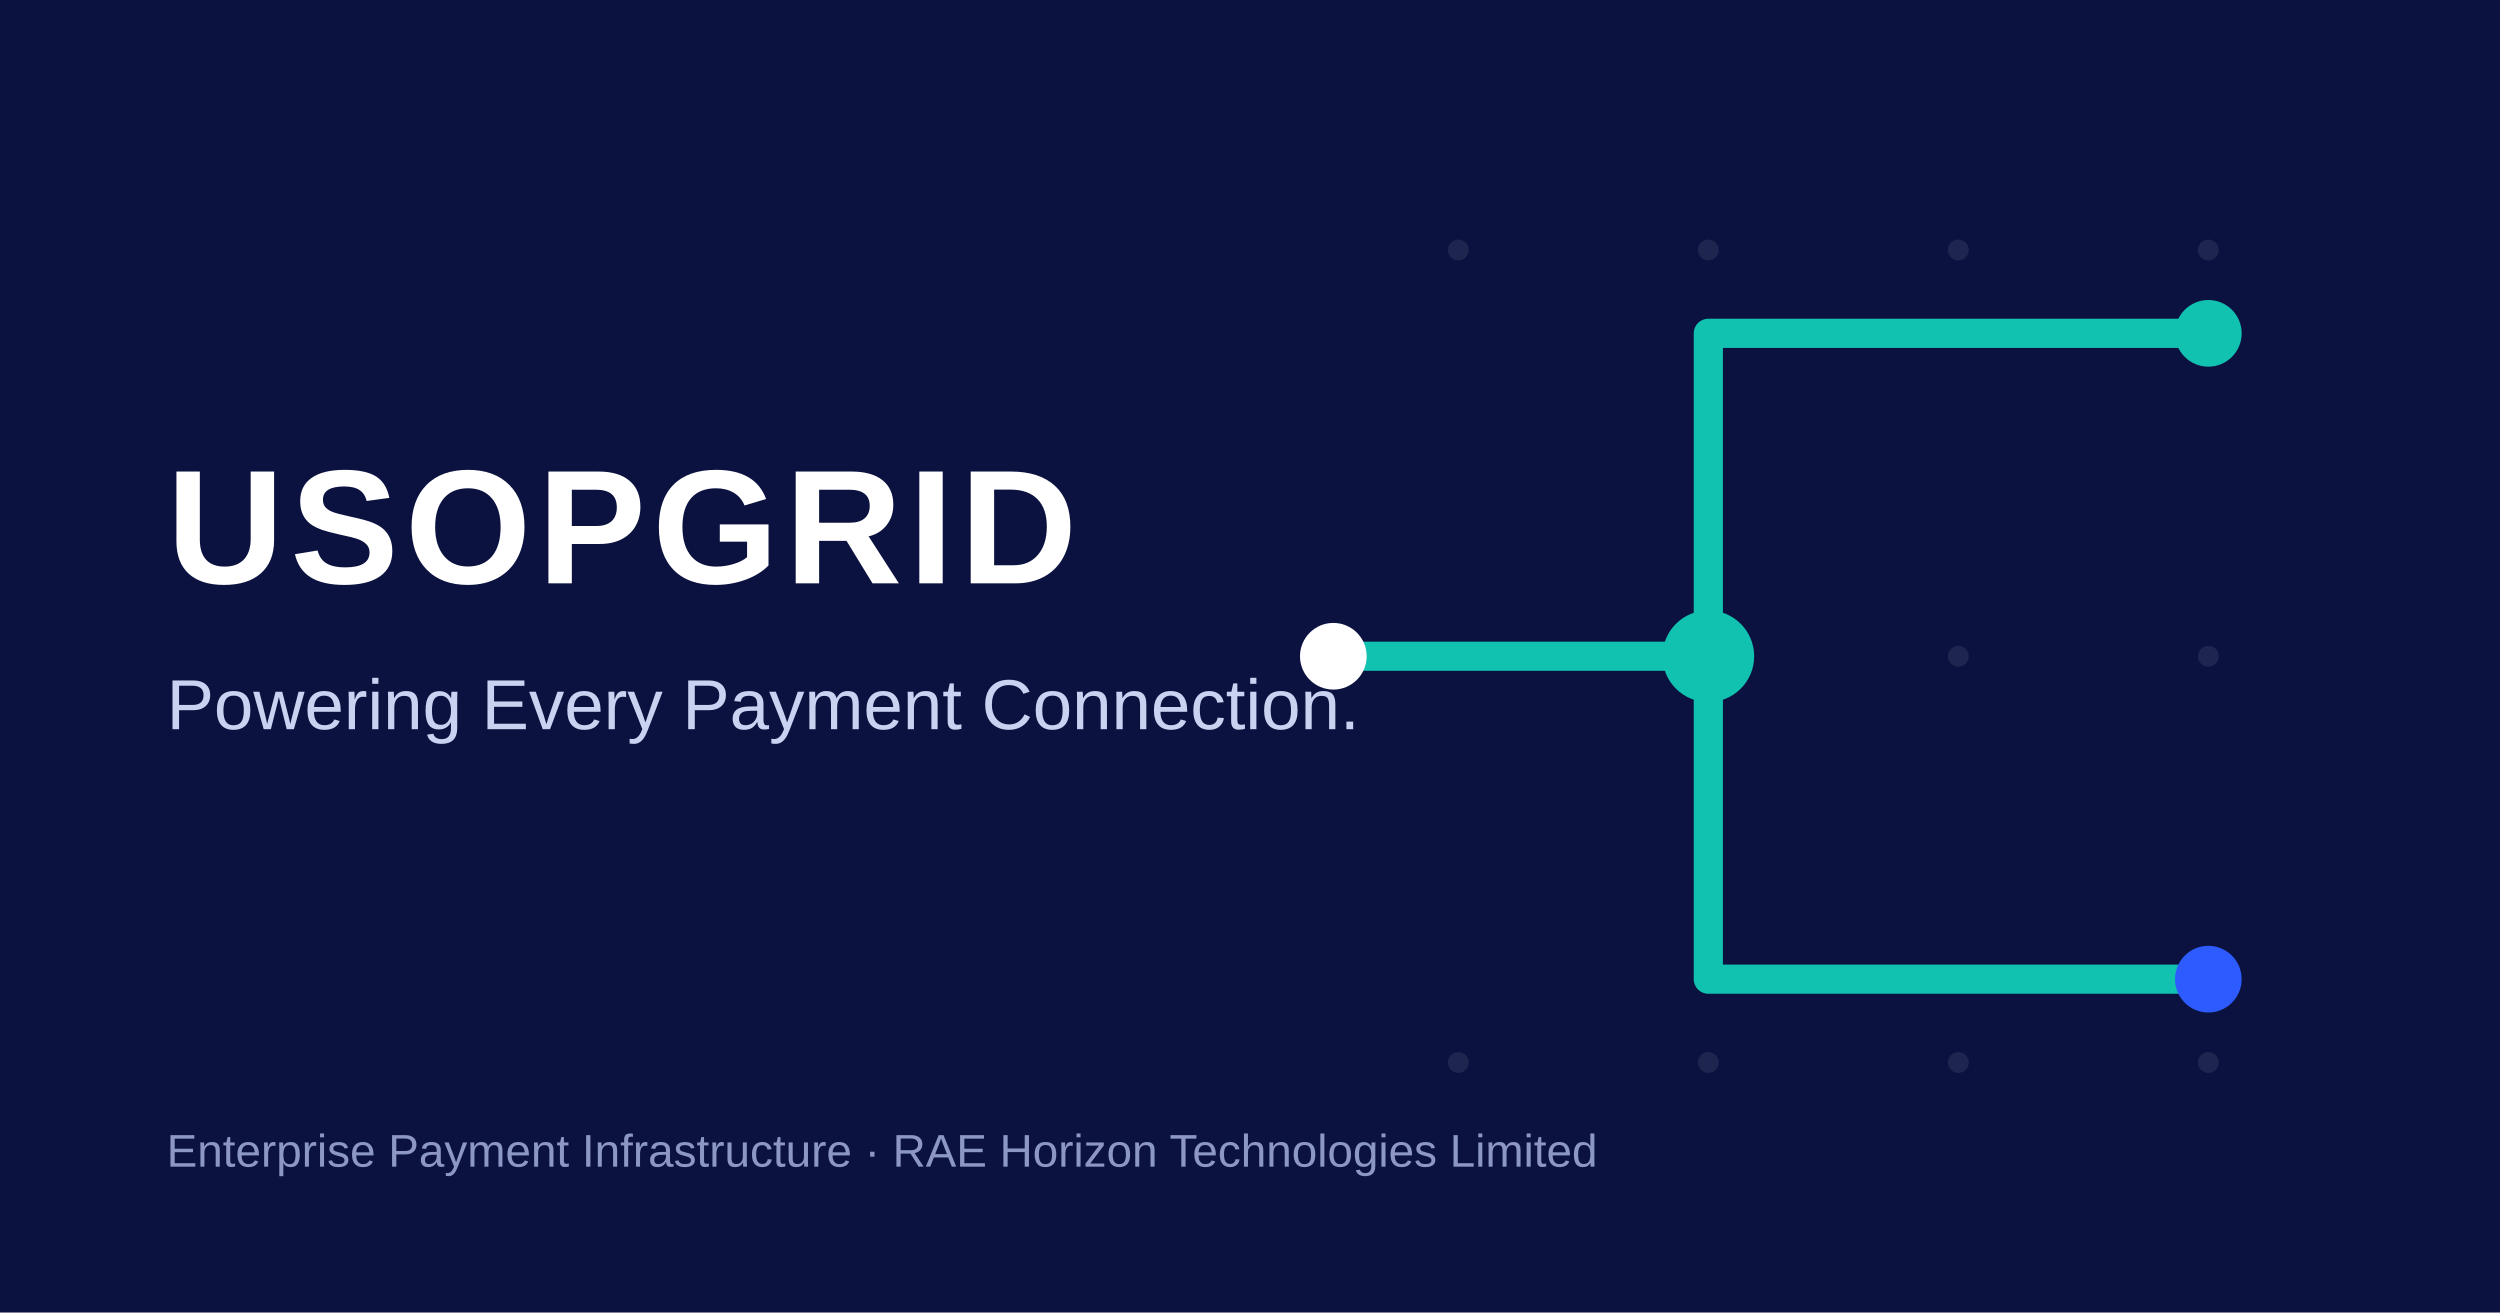
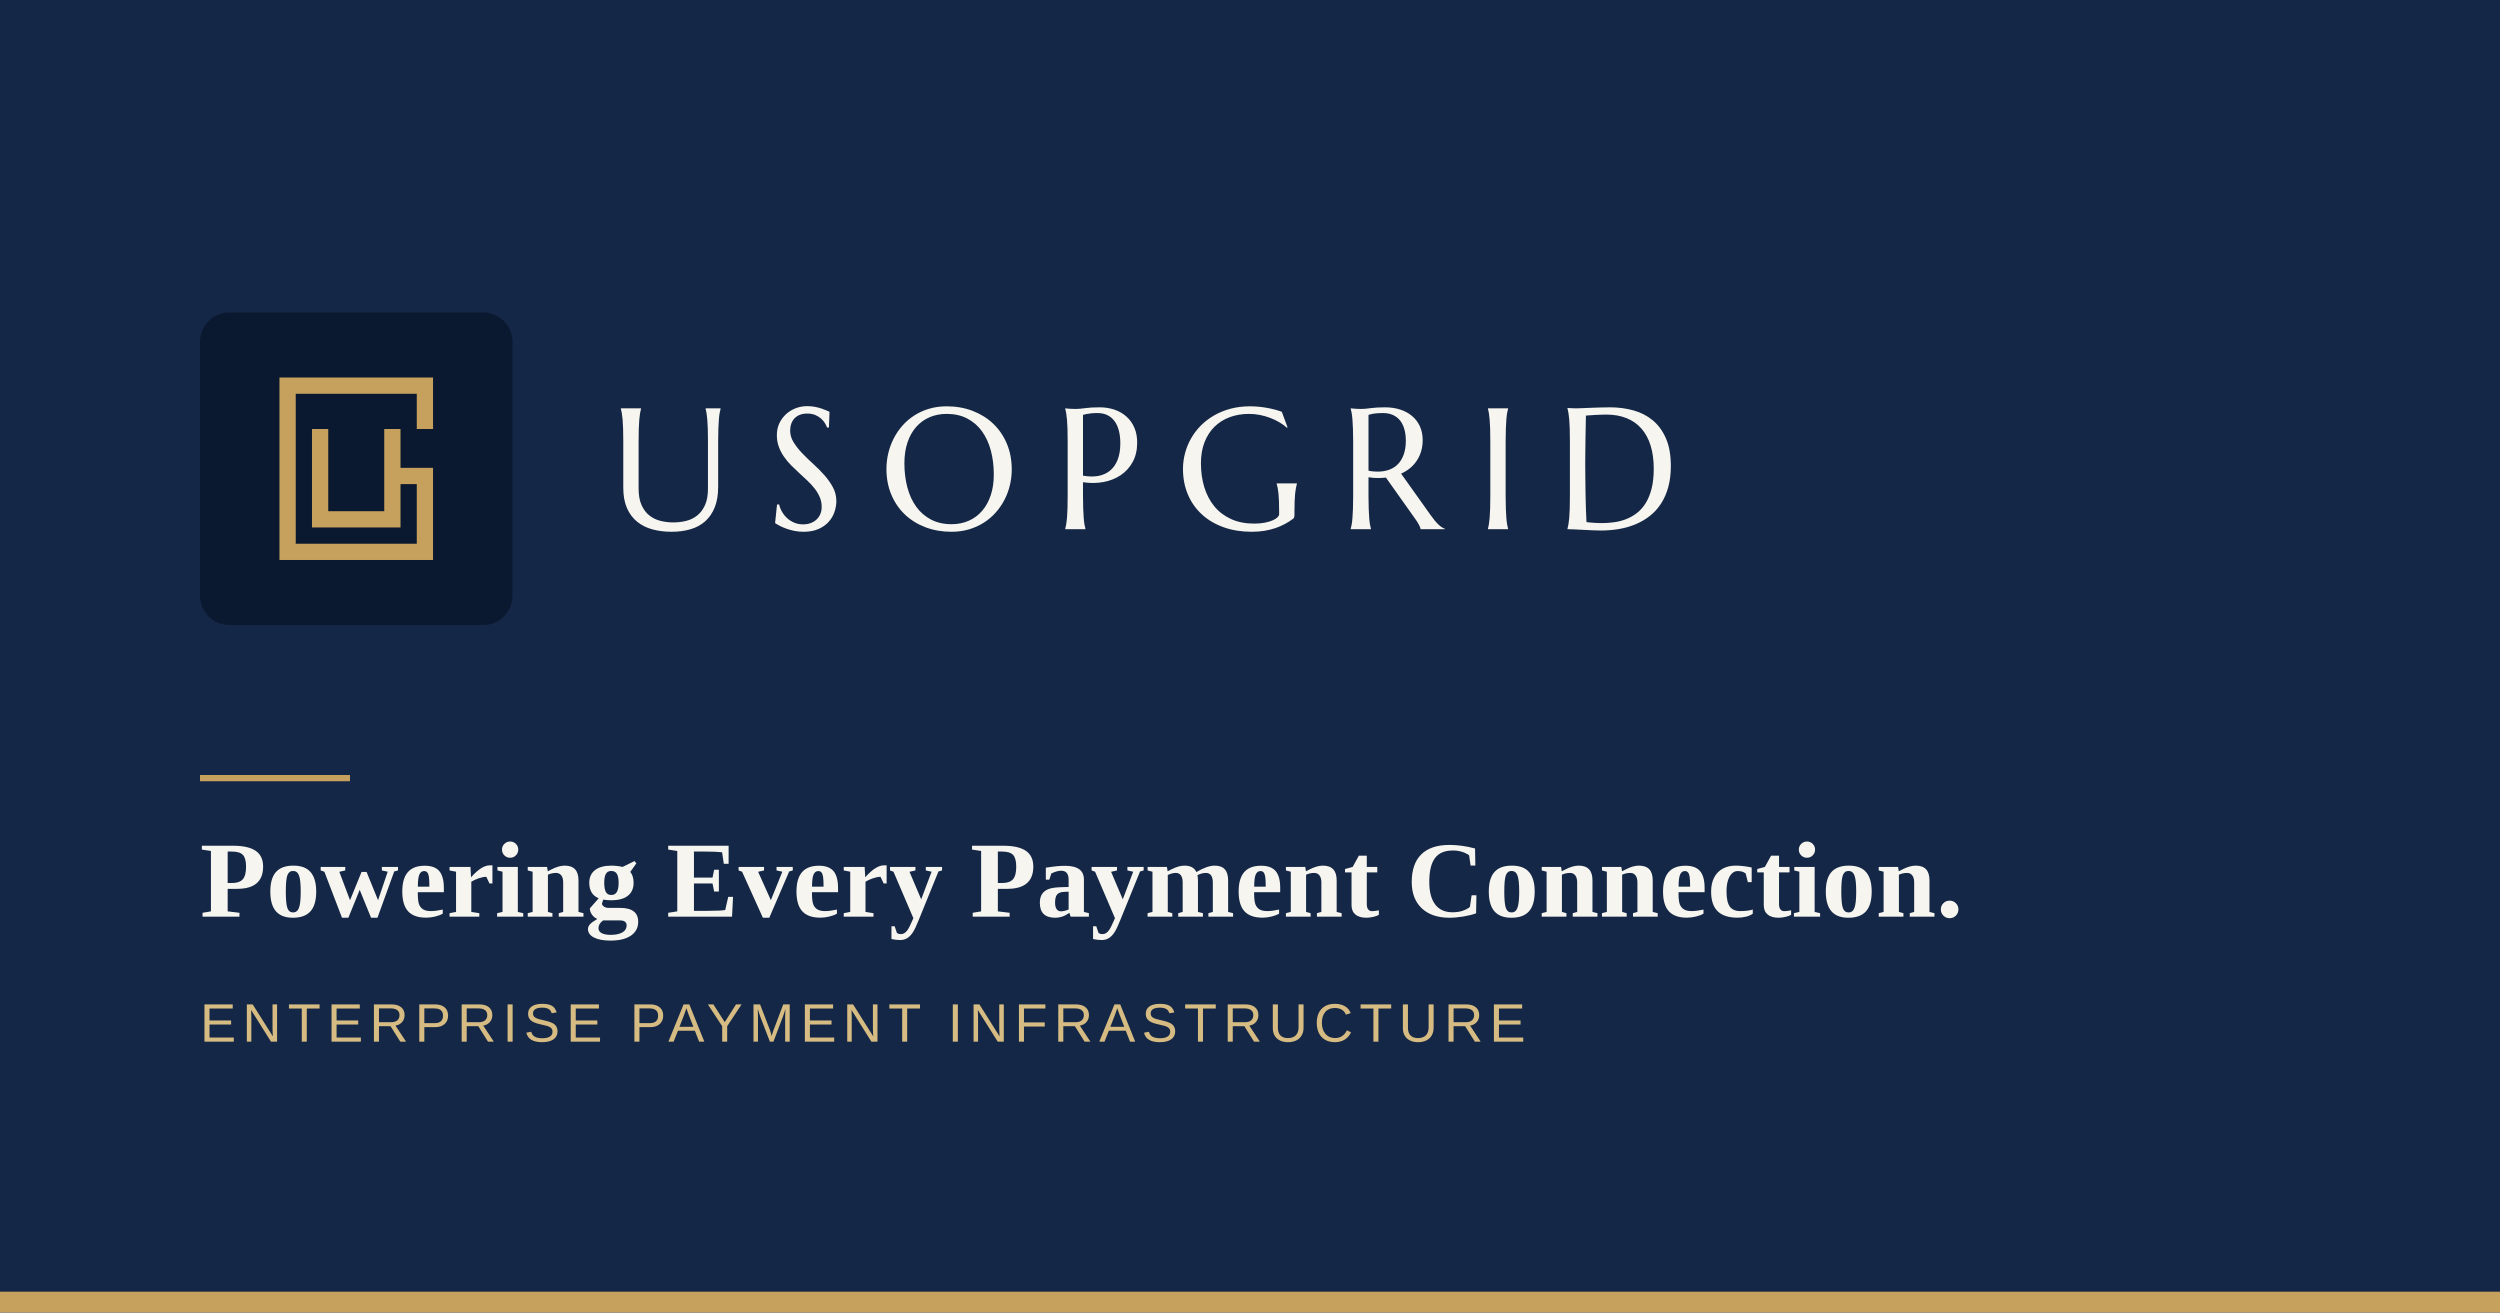
- <svg xmlns="http://www.w3.org/2000/svg" viewBox="0 0 1200 630">
-   <rect width="1200" height="630" fill="#0B1240" />
-   <g fill="#FFFFFF" opacity=".08">
-     <circle cx="700" cy="120" r="5" />
-     <circle cx="820" cy="120" r="5" />
-     <circle cx="940" cy="120" r="5" />
-     <circle cx="1060" cy="120" r="5" />
-     <circle cx="700" cy="315" r="5" />
-     <circle cx="820" cy="315" r="5" />
-     <circle cx="940" cy="315" r="5" />
-     <circle cx="1060" cy="315" r="5" />
-     <circle cx="700" cy="510" r="5" />
-     <circle cx="820" cy="510" r="5" />
-     <circle cx="940" cy="510" r="5" />
-     <circle cx="1060" cy="510" r="5" />
+ <svg xmlns="http://www.w3.org/2000/svg" viewBox="0 0 1200.00 630.00" width="1200" height="630" role="img" aria-label="USOPGRID — Powering Every Payment Connection.">
+   <rect width="1200" height="630" fill="#142746" />
+   <rect x="0" y="620" width="1200" height="10" fill="#C5A15D" />
+   <g transform="translate(96 150)">
+     <rect width="150" height="150" rx="14.062" fill="#0B1930" />
+     <g transform="translate(75 75) scale(1.73438) translate(-32 -32)">
+       <path d="M51 21V9H13V55H51V34H42" fill="none" stroke="#C5A15D" stroke-width="4.5" stroke-linecap="butt" stroke-linejoin="miter" />
+       <path d="M22 21V46H42V21" fill="none" stroke="#C5A15D" stroke-width="4.5" stroke-linecap="butt" stroke-linejoin="miter" />
+     </g>
  </g>
-   <path d="M640 315 H820 V160 H1060 M820 315 V470 H1060" stroke="#12C2B0" stroke-width="14" fill="none" stroke-linecap="round" stroke-linejoin="round" />
-   <circle cx="640" cy="315" r="16" fill="#fff" />
-   <circle cx="820" cy="315" r="22" fill="#12C2B0" />
-   <circle cx="1060" cy="160" r="16" fill="#12C2B0" />
-   <circle cx="1060" cy="470" r="16" fill="#2D5BFF" />
-   <text x="80" y="280" font-family="Archivo, Arial, sans-serif" font-size="78" font-weight="800" fill="#fff" letter-spacing="3">USOPGRID</text>
-   <text x="80" y="350" font-family="IBM Plex Sans, Arial, sans-serif" font-size="34" fill="#C9D2F0">Powering Every Payment Connection.</text>
-   <text x="80" y="560" font-family="IBM Plex Sans, Arial, sans-serif" font-size="22" fill="#8C97C4">Enterprise Payment Infrastructure · RAE Horizon Technologies Limited</text>
+   <path transform="translate(292.540 254.000) scale(0.040446)" d="M1169 -1042Q1169 -1127 1167.0 -1190.5Q1165 -1254 1161.0 -1300.5Q1157 -1347 1152.0 -1378.0Q1147 -1409 1141 -1430V-1434H1319V-1430Q1313 -1409 1307.5 -1378.0Q1302 -1347 1298.5 -1300.5Q1295 -1254 1292.5 -1190.5Q1290 -1127 1290 -1042V-502Q1290 -359 1249.0 -258.0Q1208 -157 1135.0 -92.5Q1062 -28 960.0 1.5Q858 31 737 31Q616 31 511.5 3.0Q407 -25 329.5 -87.5Q252 -150 208.0 -249.5Q164 -349 164 -492V-1042Q164 -1127 162.0 -1190.5Q160 -1254 156.0 -1300.5Q152 -1347 146.5 -1378.0Q141 -1409 135 -1430V-1434H375V-1430Q369 -1409 363.5 -1378.0Q358 -1347 354.0 -1300.5Q350 -1254 348.0 -1190.5Q346 -1127 346 -1042V-481Q346 -362 381.5 -284.5Q417 -207 475.0 -161.5Q533 -116 607.0 -98.0Q681 -80 758 -80Q835 -80 909.0 -98.0Q983 -116 1040.5 -161.5Q1098 -207 1133.5 -284.5Q1169 -362 1169 -481Z M2604.6 -1206H2582.6Q2574.6 -1229 2557.1 -1258.0Q2539.6 -1287 2511.1 -1312.5Q2482.6 -1338 2442.1 -1355.0Q2401.6 -1372 2346.6 -1372Q2297.6 -1372 2259.6 -1357.0Q2221.6 -1342 2196.1 -1315.0Q2170.6 -1288 2157.6 -1251.0Q2144.6 -1214 2144.6 -1169Q2144.6 -1097 2185.1 -1031.5Q2225.6 -966 2286.6 -902.0Q2347.6 -838 2418.6 -774.0Q2489.6 -710 2550.6 -641.0Q2611.6 -572 2652.1 -496.5Q2692.6 -421 2692.6 -334Q2692.6 -269 2670.1 -203.5Q2647.6 -138 2600.6 -86.0Q2553.6 -34 2479.6 -1.5Q2405.6 31 2303.6 31Q2246.6 31 2195.1 20.5Q2143.6 10 2100.1 -5.5Q2056.6 -21 2022.1 -39.0Q1987.6 -57 1965.6 -72L1988.6 -293H2013.6Q2024.6 -246 2049.6 -203.5Q2074.6 -161 2111.1 -128.5Q2147.6 -96 2194.6 -76.5Q2241.6 -57 2297.6 -57Q2348.6 -57 2389.1 -72.5Q2429.6 -88 2458.6 -115.5Q2487.6 -143 2503.1 -181.0Q2518.6 -219 2518.6 -264Q2518.6 -327 2495.6 -380.5Q2472.6 -434 2435.1 -482.0Q2397.6 -530 2350.1 -575.0Q2302.6 -620 2252.6 -665.5Q2202.6 -711 2155.1 -759.0Q2107.6 -807 2070.1 -861.5Q2032.6 -916 2009.6 -978.5Q1986.6 -1041 1986.6 -1116Q1986.6 -1195 2017.1 -1258.5Q2047.6 -1322 2098.1 -1367.0Q2148.6 -1412 2212.6 -1436.0Q2276.6 -1460 2344.6 -1460Q2394.6 -1460 2436.6 -1452.0Q2478.6 -1444 2512.1 -1433.0Q2545.6 -1422 2570.6 -1411.0Q2595.6 -1400 2611.6 -1393Z M4002.2 -1458Q4169.2 -1458 4310.7 -1403.5Q4452.2 -1349 4555.2 -1250.5Q4658.2 -1152 4716.2 -1014.0Q4774.2 -876 4774.2 -709Q4774.2 -614 4752.2 -522.0Q4730.2 -430 4687.7 -348.0Q4645.2 -266 4583.2 -196.5Q4521.2 -127 4441.7 -76.5Q4362.2 -26 4266.2 2.5Q4170.2 31 4059.2 31Q3892.2 31 3750.7 -22.5Q3609.2 -76 3506.2 -174.0Q3403.2 -272 3345.2 -409.5Q3287.2 -547 3287.2 -715Q3287.2 -810 3309.2 -902.0Q3331.2 -994 3373.7 -1077.0Q3416.2 -1160 3477.7 -1229.5Q3539.2 -1299 3618.7 -1350.0Q3698.2 -1401 3794.7 -1429.5Q3891.2 -1458 4002.2 -1458ZM4059.2 -59Q4170.2 -59 4262.2 -99.0Q4354.2 -139 4420.7 -215.0Q4487.2 -291 4524.2 -400.5Q4561.2 -510 4561.2 -649Q4561.2 -803 4525.7 -934.5Q4490.2 -1066 4420.2 -1162.5Q4350.2 -1259 4245.7 -1313.5Q4141.2 -1368 4002.2 -1368Q3891.2 -1368 3799.2 -1328.5Q3707.2 -1289 3640.7 -1214.0Q3574.2 -1139 3537.2 -1030.0Q3500.2 -921 3500.2 -782Q3500.2 -629 3535.2 -496.5Q3570.2 -364 3640.2 -267.0Q3710.2 -170 3815.2 -114.5Q3920.2 -59 4059.2 -59Z M5619.8 -635Q5717.8 -617 5799.3 -631.5Q5880.8 -646 5939.3 -693.5Q5997.8 -741 6030.3 -822.0Q6062.8 -903 6062.8 -1020Q6062.8 -1101 6045.8 -1167.5Q6028.8 -1234 5995.3 -1280.5Q5961.8 -1327 5910.8 -1352.5Q5859.8 -1378 5791.8 -1378Q5748.8 -1378 5716.8 -1374.5Q5684.8 -1371 5662.8 -1367Q5636.8 -1362 5619.8 -1356ZM5408.8 -1434Q5428.8 -1432 5450.8 -1430Q5469.8 -1428 5493.3 -1427.5Q5516.8 -1427 5541.8 -1427Q5580.8 -1427 5647.3 -1436.5Q5713.8 -1446 5816.8 -1446Q5912.8 -1446 5994.3 -1418.0Q6075.8 -1390 6135.8 -1336.0Q6195.8 -1282 6229.3 -1204.5Q6262.8 -1127 6262.8 -1028Q6262.8 -895 6209.8 -798.0Q6156.8 -701 6067.8 -641.0Q5978.8 -581 5862.8 -559.5Q5746.8 -538 5619.8 -557V-391Q5619.8 -306 5622.3 -242.5Q5624.8 -179 5628.3 -133.0Q5631.8 -87 5637.3 -56.0Q5642.8 -25 5648.8 -4V0H5408.8V-4Q5414.8 -25 5420.3 -56.0Q5425.8 -87 5429.8 -133.0Q5433.8 -179 5435.8 -242.5Q5437.8 -306 5437.8 -391V-1042Q5437.8 -1127 5435.8 -1190.5Q5433.8 -1254 5429.8 -1300.5Q5425.8 -1347 5420.3 -1378.0Q5414.8 -1409 5408.8 -1430Z M8129.4 -168Q8129.4 -157 8126.9 -145.0Q8124.4 -133 8115.4 -125Q8070.4 -91 8017.9 -62.5Q7965.4 -34 7904.4 -13.0Q7843.4 8 7772.9 19.5Q7702.4 31 7621.4 31Q7439.4 31 7289.4 -22.5Q7139.4 -76 7031.9 -174.0Q6924.4 -272 6865.4 -409.5Q6806.4 -547 6806.4 -715Q6806.4 -810 6830.9 -902.0Q6855.4 -994 6902.4 -1077.0Q6949.4 -1160 7018.4 -1229.5Q7087.4 -1299 7175.9 -1350.0Q7264.4 -1401 7370.9 -1429.5Q7477.4 -1458 7601.4 -1458Q7649.4 -1458 7699.4 -1453.5Q7749.4 -1449 7798.4 -1440.5Q7847.4 -1432 7892.9 -1420.0Q7938.4 -1408 7979.4 -1393L8047.4 -1208L8039.4 -1204Q8000.4 -1239 7949.4 -1269.0Q7898.4 -1299 7840.4 -1321.0Q7782.4 -1343 7718.9 -1355.5Q7655.4 -1368 7590.4 -1368Q7464.4 -1368 7359.4 -1328.5Q7254.4 -1289 7178.9 -1214.0Q7103.4 -1139 7061.4 -1030.0Q7019.4 -921 7019.4 -782Q7019.4 -629 7059.4 -498.0Q7099.4 -367 7178.4 -271.0Q7257.4 -175 7375.9 -120.5Q7494.4 -66 7652.4 -66Q7722.4 -66 7777.4 -77.0Q7832.4 -88 7870.4 -104.5Q7908.4 -121 7927.9 -140.5Q7947.4 -160 7947.4 -176V-215Q7947.4 -285 7945.4 -336.0Q7943.4 -387 7939.4 -424.5Q7935.4 -462 7930.4 -489.0Q7925.4 -516 7918.4 -539V-543H8158.4V-539Q8152.4 -518 8146.9 -489.5Q8141.4 -461 8137.4 -422.0Q8133.4 -383 8131.4 -330.5Q8129.4 -278 8129.4 -209Z M9008.0 -391Q9008.0 -306 9010.5 -242.5Q9013.0 -179 9016.5 -133.0Q9020.0 -87 9025.5 -56.0Q9031.0 -25 9037.0 -4V0H8797.0V-4Q8803.0 -25 8808.5 -56.0Q8814.0 -87 8817.5 -133.0Q8821.0 -179 8823.5 -242.0Q8826.0 -305 8826.0 -391V-1042Q8826.0 -1127 8823.5 -1190.5Q8821.0 -1254 8817.5 -1300.0Q8814.0 -1346 8808.5 -1377.5Q8803.0 -1409 8797.0 -1430V-1434L8839.0 -1430Q8858.0 -1428 8881.5 -1427.5Q8905.0 -1427 8930.0 -1427Q8969.0 -1427 9035.5 -1436.5Q9102.0 -1446 9205.0 -1446Q9301.0 -1446 9382.5 -1420.0Q9464.0 -1394 9524.0 -1344.0Q9584.0 -1294 9617.5 -1221.5Q9651.0 -1149 9651.0 -1057Q9651.0 -985 9632.5 -923.5Q9614.0 -862 9580.5 -812.0Q9547.0 -762 9500.0 -723.5Q9453.0 -685 9395.0 -659L9746.0 -166Q9772.0 -129 9794.5 -102.0Q9817.0 -75 9837.5 -55.5Q9858.0 -36 9877.0 -23.5Q9896.0 -11 9916.0 -4V0H9627.0Q9624.0 -19 9607.5 -50.5Q9591.0 -82 9569.0 -113L9215.0 -612Q9192.0 -610 9169.0 -608.5Q9146.0 -607 9122.0 -607Q9094.0 -607 9065.5 -609.0Q9037.0 -611 9008.0 -616ZM9008.0 -694Q9035.0 -688 9063.0 -685.5Q9091.0 -683 9117.0 -683Q9192.0 -683 9254.0 -705.5Q9316.0 -728 9359.5 -774.0Q9403.0 -820 9427.0 -888.5Q9451.0 -957 9451.0 -1049Q9451.0 -1124 9434.0 -1185.0Q9417.0 -1246 9383.5 -1288.5Q9350.0 -1331 9299.0 -1354.5Q9248.0 -1378 9180.0 -1378Q9111.0 -1378 9070.0 -1371.0Q9029.0 -1364 9008.0 -1356Z M10425.6 -4Q10431.6 -25 10436.6 -56.0Q10441.6 -87 10445.6 -133.0Q10449.6 -179 10451.6 -242.5Q10453.6 -306 10453.6 -391V-1042Q10453.6 -1127 10451.6 -1190.5Q10449.6 -1254 10445.6 -1300.5Q10441.6 -1347 10436.6 -1378.0Q10431.6 -1409 10425.6 -1430V-1434H10664.6V-1430Q10658.6 -1409 10653.1 -1378.0Q10647.6 -1347 10644.1 -1300.5Q10640.6 -1254 10638.1 -1190.5Q10635.6 -1127 10635.6 -1042V-391Q10635.6 -306 10638.1 -242.5Q10640.6 -179 10644.1 -133.0Q10647.6 -87 10653.1 -56.0Q10658.6 -25 10664.6 -4V0H10425.6Z M11588.2 -1348Q11586.2 -1236 11584.2 -1131Q11583.2 -1086 11582.7 -1039.0Q11582.2 -992 11581.7 -946.5Q11581.2 -901 11580.7 -859.5Q11580.2 -818 11580.2 -786Q11580.2 -719 11581.2 -624.0Q11582.2 -529 11583.7 -429.0Q11585.2 -329 11588.2 -237.0Q11591.2 -145 11595.2 -84Q11609.2 -82 11632.7 -79.5Q11656.2 -77 11682.2 -75.5Q11708.2 -74 11733.2 -73.0Q11758.2 -72 11775.2 -72Q11845.2 -72 11918.7 -81.5Q11992.2 -91 12060.7 -117.0Q12129.2 -143 12189.7 -188.5Q12250.2 -234 12295.7 -306.0Q12341.2 -378 12367.2 -479.5Q12393.2 -581 12393.2 -719Q12393.2 -872 12356.2 -991.5Q12319.2 -1111 12247.7 -1193.0Q12176.2 -1275 12070.7 -1317.5Q11965.2 -1360 11828.2 -1360Q11801.2 -1360 11767.2 -1358.5Q11733.2 -1357 11699.7 -1355.5Q11666.2 -1354 11636.7 -1351.5Q11607.2 -1349 11588.2 -1348ZM11369.2 -1438Q11392.2 -1437 11412.2 -1436Q11429.2 -1435 11447.2 -1434.5Q11465.2 -1434 11476.2 -1434Q11495.2 -1434 11539.7 -1436.0Q11584.2 -1438 11641.2 -1440.0Q11698.2 -1442 11759.7 -1444.0Q11821.2 -1446 11875.2 -1446Q12020.2 -1446 12151.2 -1410.0Q12282.2 -1374 12381.2 -1292.0Q12480.2 -1210 12538.2 -1077.0Q12596.2 -944 12596.2 -750Q12596.2 -611 12565.7 -500.0Q12535.2 -389 12480.2 -304.0Q12425.2 -219 12348.7 -158.5Q12272.2 -98 12179.7 -59.0Q12087.2 -20 11982.2 -2.0Q11877.2 16 11765.2 16Q11725.2 16 11668.7 13.5Q11612.2 11 11555.2 8.0Q11498.2 5 11447.7 2.5Q11397.2 0 11369.2 0V-4Q11375.2 -25 11380.7 -56.0Q11386.2 -87 11390.2 -133.0Q11394.2 -179 11396.2 -242.5Q11398.2 -306 11398.2 -391V-1042Q11398.2 -1127 11396.2 -1191.5Q11394.2 -1256 11390.2 -1302.5Q11386.2 -1349 11380.7 -1381.0Q11375.2 -1413 11369.2 -1434Z" fill="#F7F5EF" />
+   <rect x="96" y="372" width="72" height="3" fill="#C5A15D" />
+   <text x="96" y="440" font-family="'Source Serif 4', Georgia, 'Times New Roman', serif" font-size="52" font-weight="600" fill="#F7F5EF">Powering Every Payment Connection.</text>
+   <text x="96" y="500" font-family="'IBM Plex Sans', Arial, sans-serif" font-size="26" fill="#D6BC82" letter-spacing="3">ENTERPRISE PAYMENT INFRASTRUCTURE</text>
</svg>
